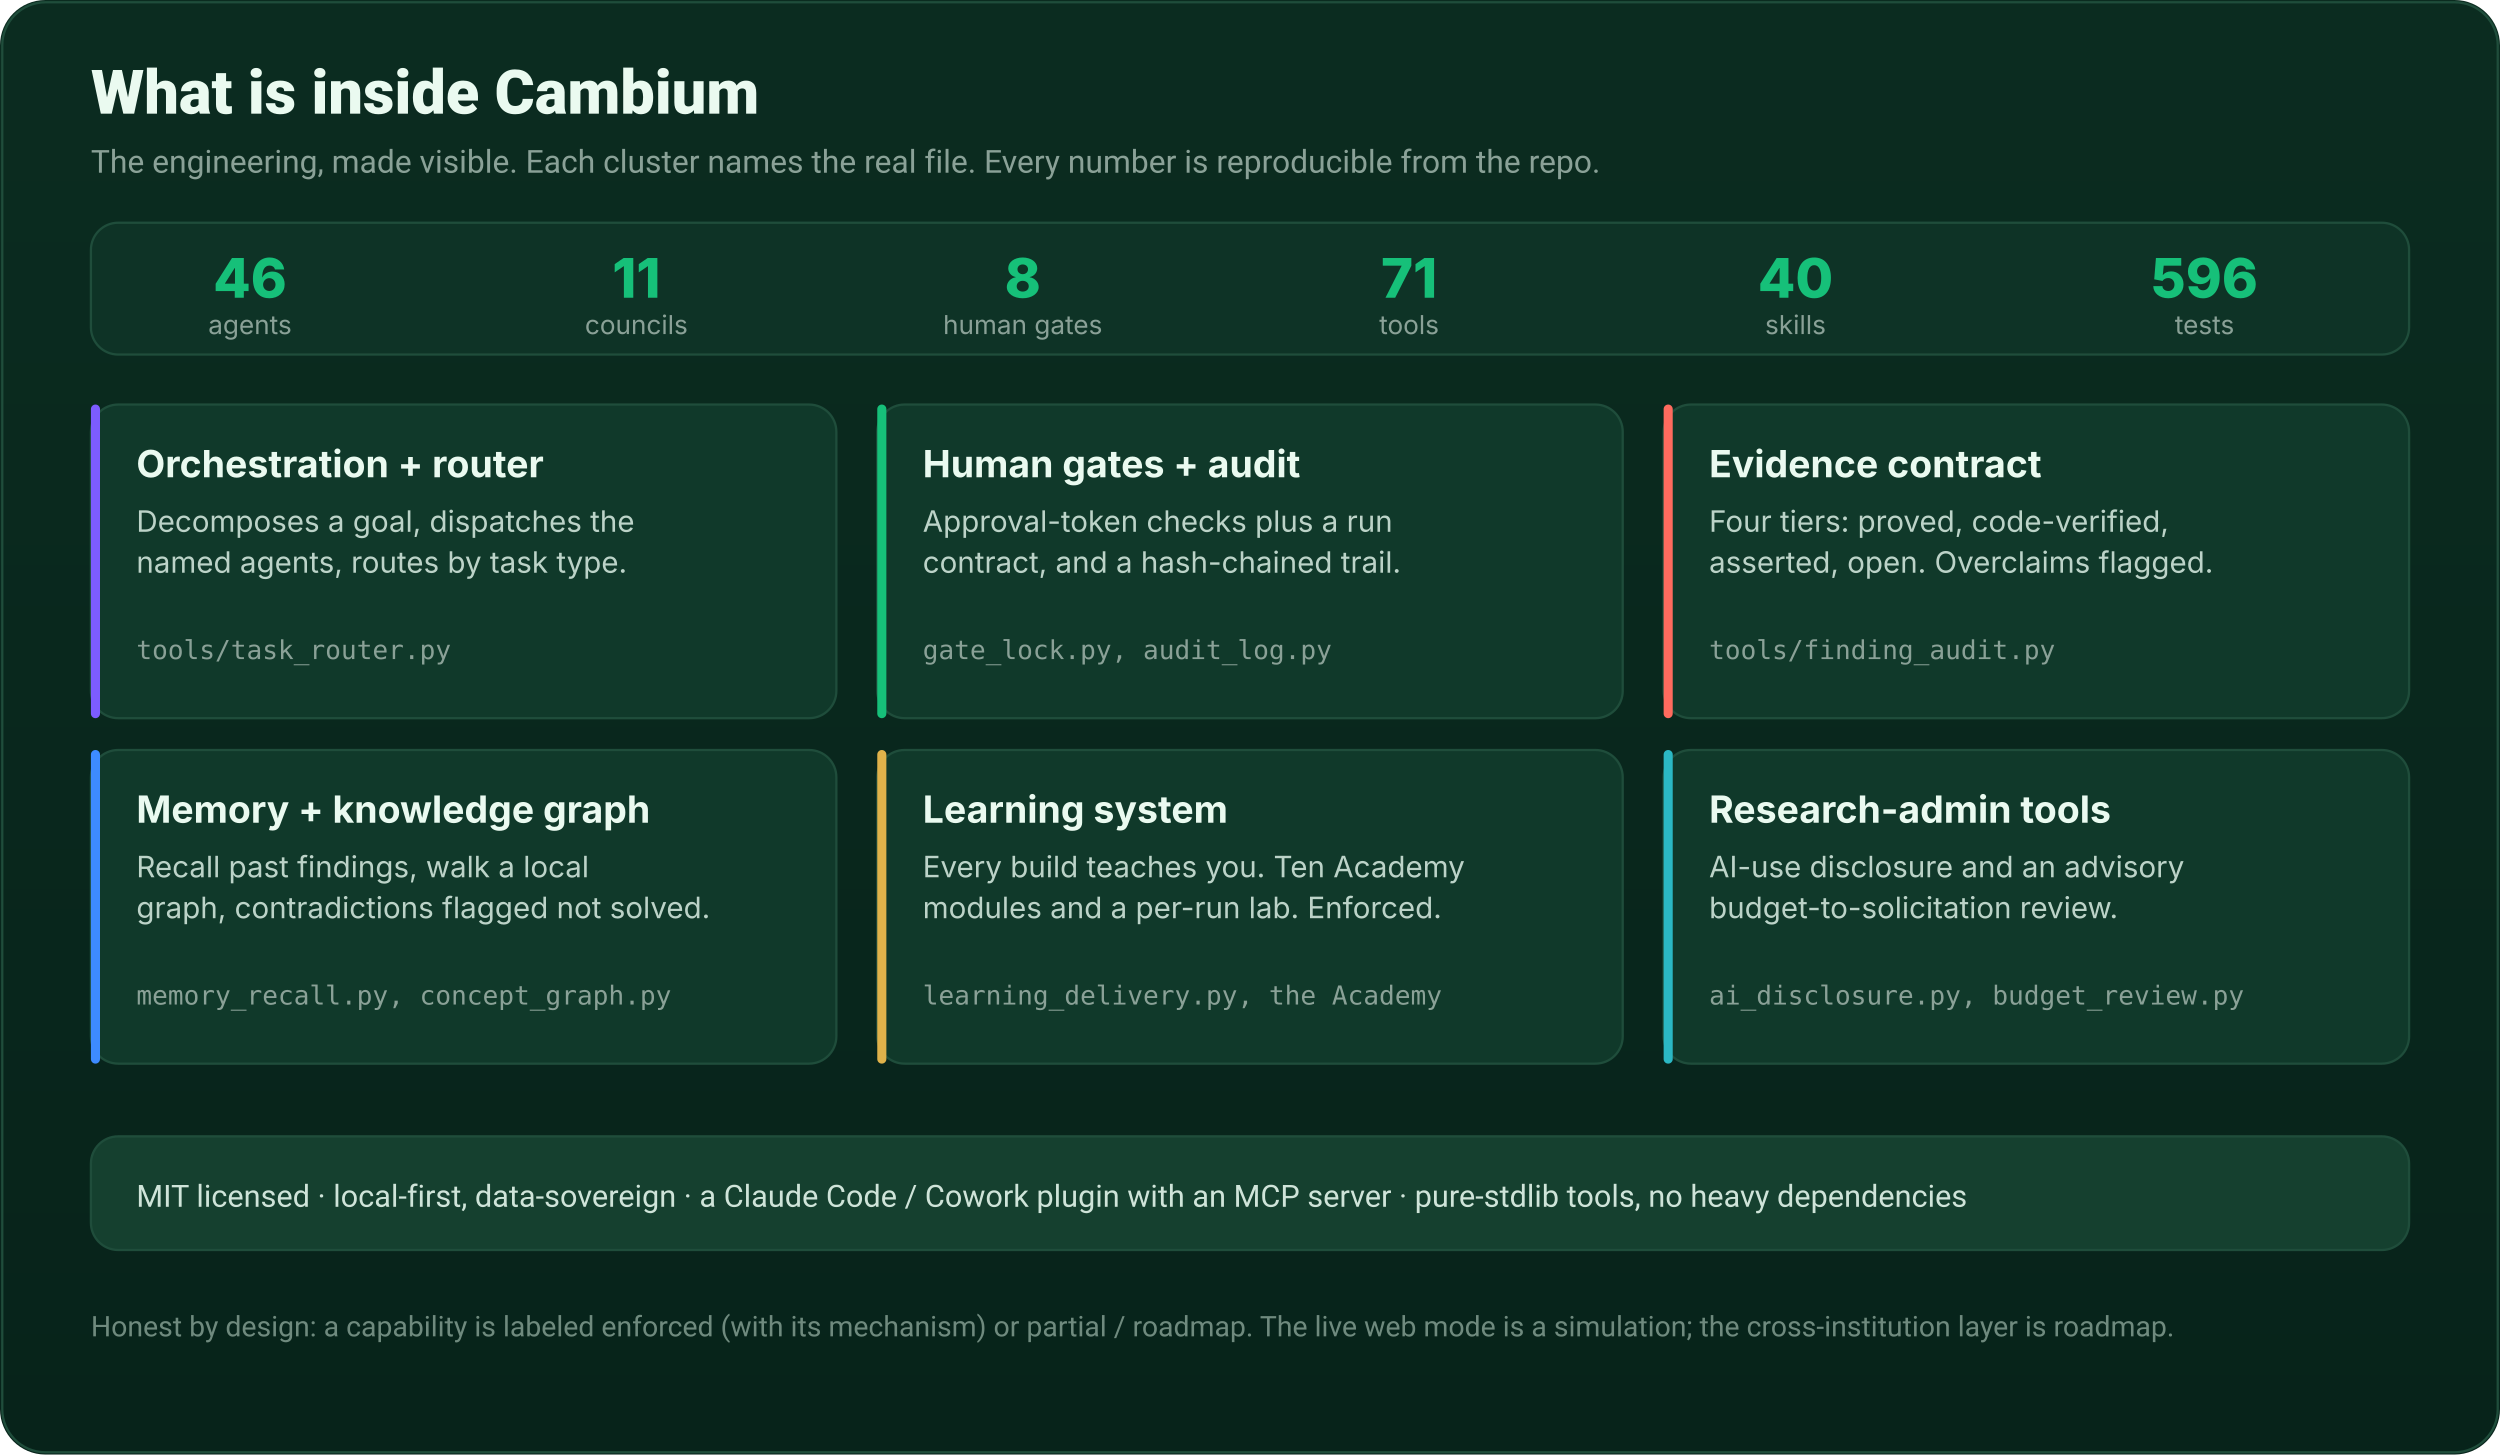
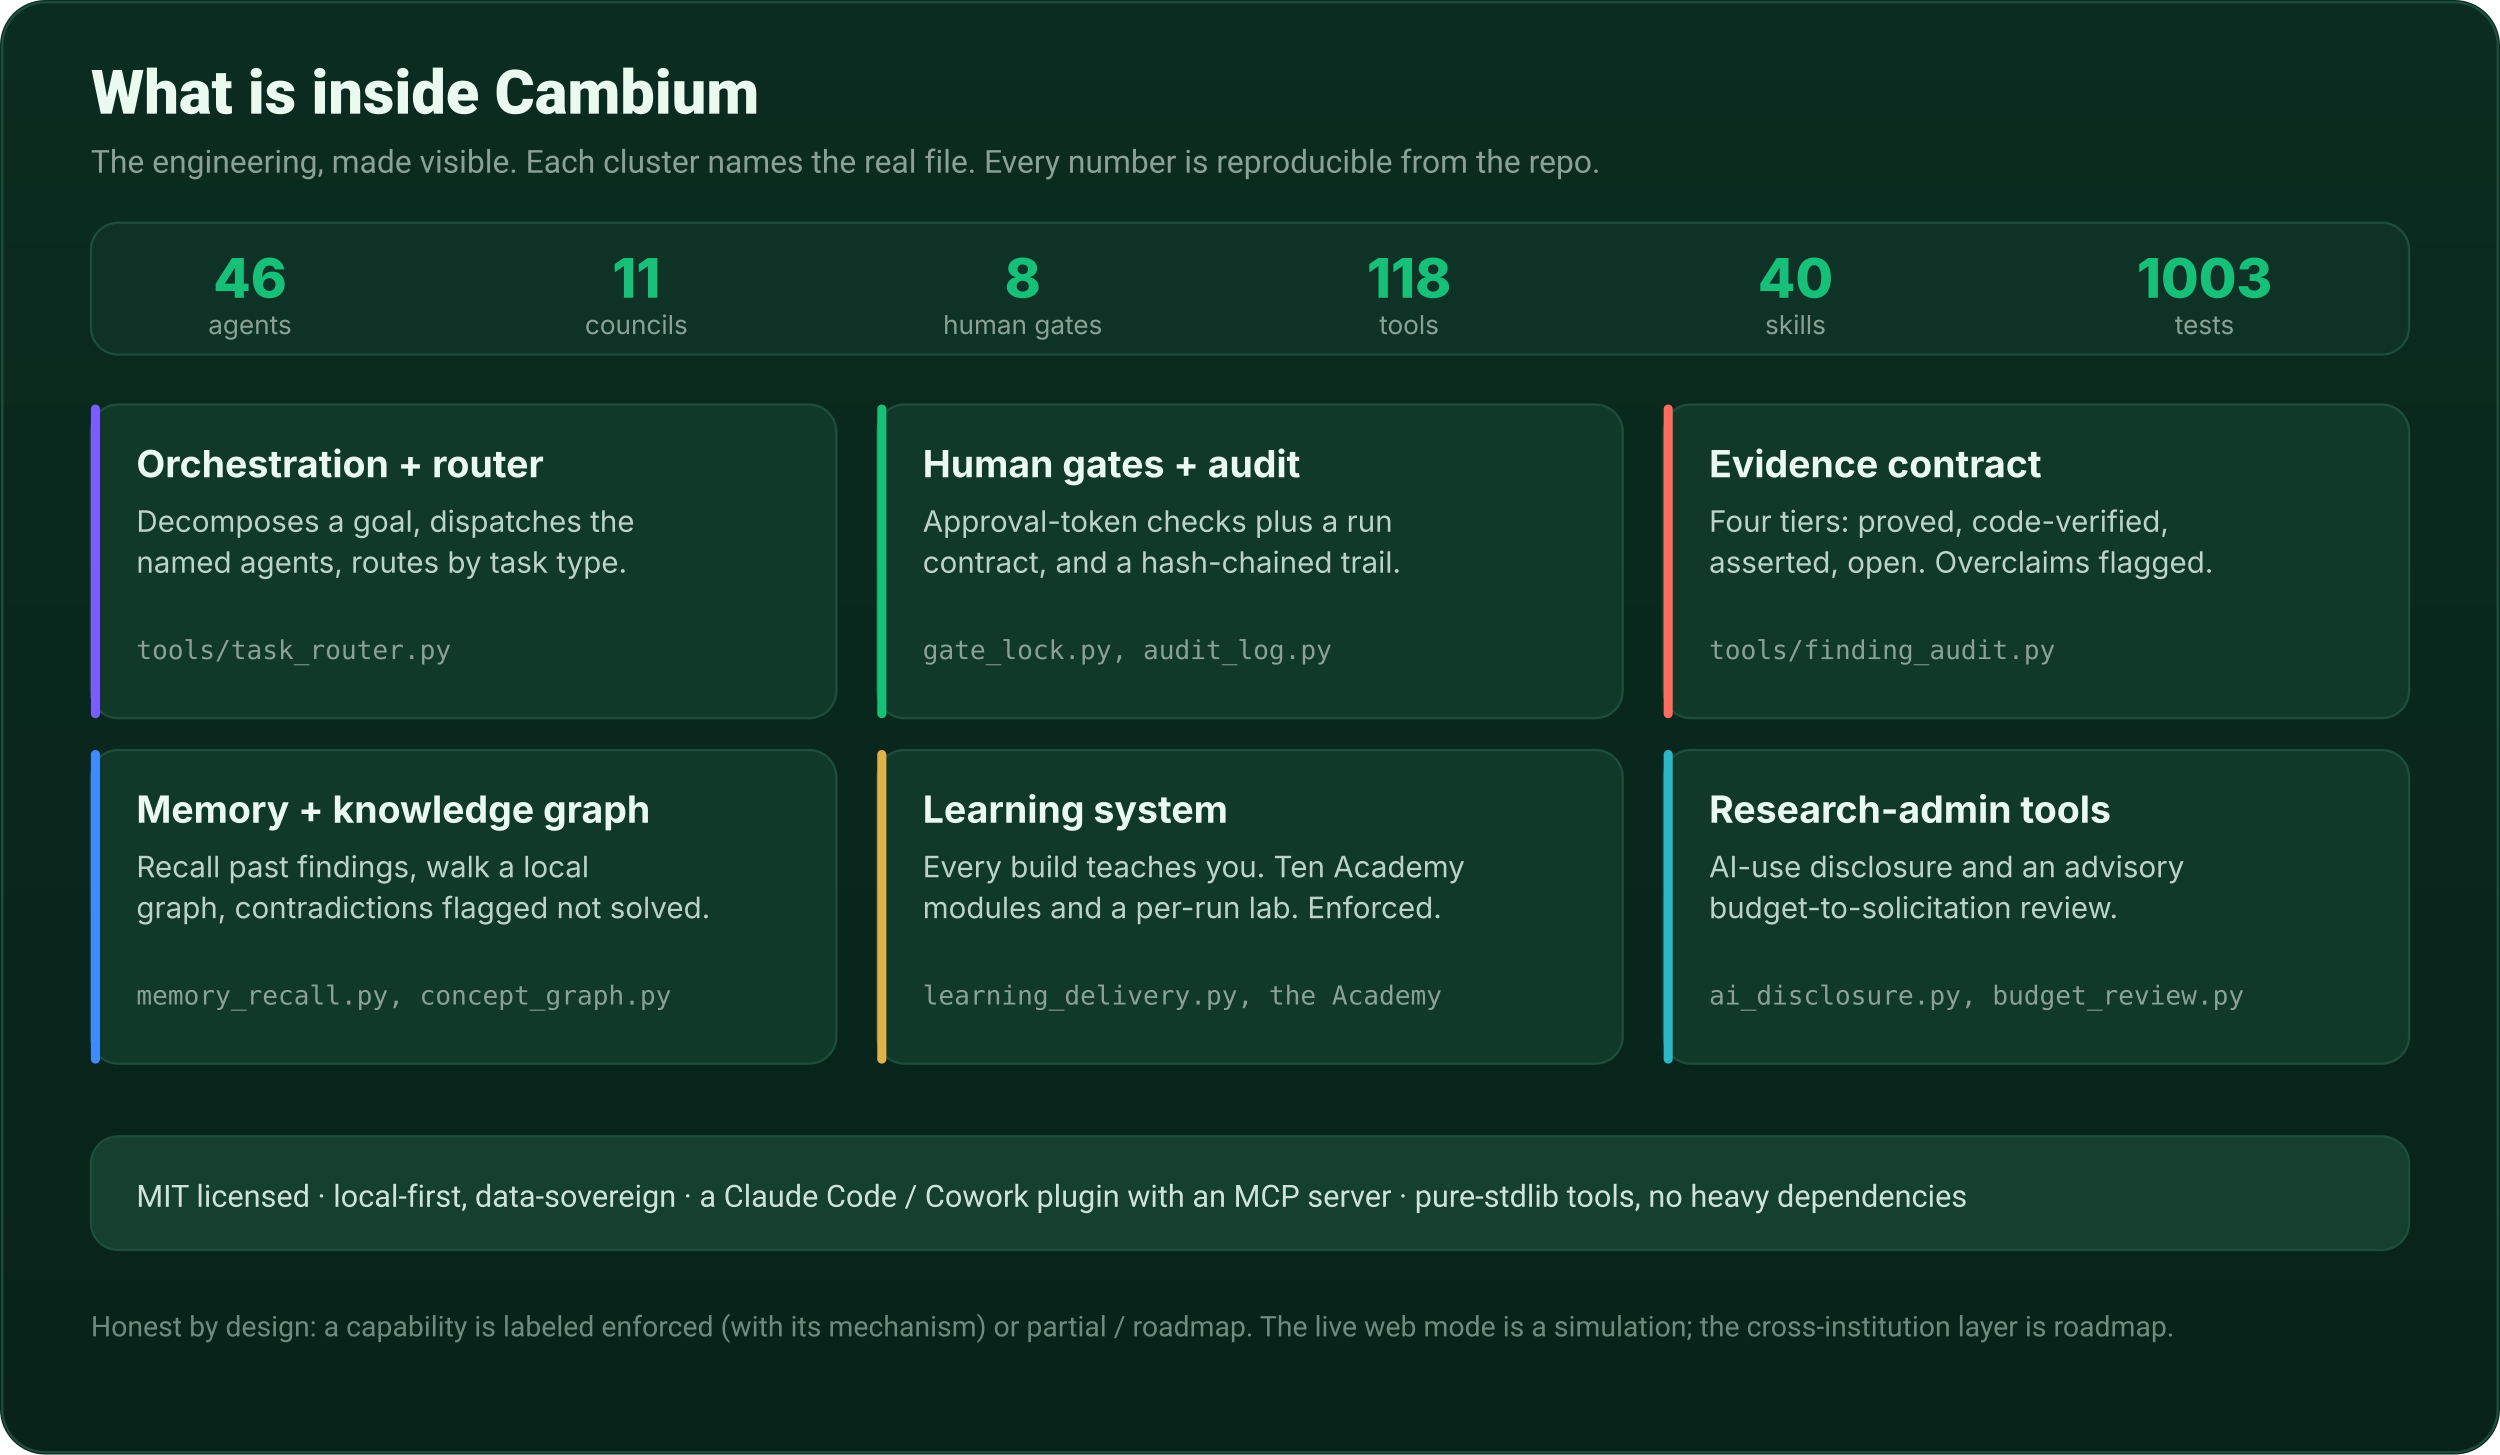
- <svg xmlns="http://www.w3.org/2000/svg" viewBox="0 0 1100 640" font-family="-apple-system,BlinkMacSystemFont,'Segoe UI',Roboto,Helvetica,Arial,sans-serif" role="img" aria-label="What is inside Cambium: capacity band (46 agents, 11 councils, 8 gates, 71 tools, 40 skills, 596 tests) and six engineering clusters: orchestration and router, human gates and audit, the evidence contract, memory and knowledge graph, the learning system, and research-administration tools, each naming its real file.">
+ <svg xmlns="http://www.w3.org/2000/svg" viewBox="0 0 1100 640" font-family="-apple-system,BlinkMacSystemFont,'Segoe UI',Roboto,Helvetica,Arial,sans-serif" role="img" aria-label="What is inside Cambium: capacity band (46 agents, 11 councils, 8 gates, 118 tools, 40 skills, 1003 tests) and six engineering clusters: orchestration and router, human gates and audit, the evidence contract, memory and knowledge graph, the learning system, and research-administration tools, each naming its real file.">
  <defs>
    <linearGradient id="cbg" x1="0" y1="0" x2="0" y2="1">
      <stop offset="0%" stop-color="#0b2c20" />
      <stop offset="100%" stop-color="#07231a" />
    </linearGradient>
  </defs>
  <rect width="1100" height="640" rx="20" fill="url(#cbg)" />
  <rect x="1" y="1" width="1098" height="638" rx="19" fill="none" stroke="#1F4D3B" />
  <text x="40" y="50" font-size="27" font-weight="800" fill="#eafaf0">What is inside Cambium</text>
  <text x="40" y="76" font-size="14" fill="#8AA197">The engineering, made visible. Each cluster names the real file. Every number is reproducible from the repo.</text>
  <g transform="translate(40,98)">
    <rect width="1020" height="58" rx="12" fill="#0E3326" stroke="#1F4D3B" />
    <g font-family="-apple-system,Segoe UI,sans-serif">
      <text x="70" y="33" text-anchor="middle" font-size="24" font-weight="800" fill="#16C079">46</text>
      <text x="70" y="49" text-anchor="middle" font-size="11.5" fill="#8AA197">agents</text>
      <text x="240" y="33" text-anchor="middle" font-size="24" font-weight="800" fill="#16C079">11</text>
      <text x="240" y="49" text-anchor="middle" font-size="11.5" fill="#8AA197">councils</text>
      <text x="410" y="33" text-anchor="middle" font-size="24" font-weight="800" fill="#16C079">8</text>
      <text x="410" y="49" text-anchor="middle" font-size="11.5" fill="#8AA197">human gates</text>
-       <text x="580" y="33" text-anchor="middle" font-size="24" font-weight="800" fill="#16C079">71</text>
+       <text x="580" y="33" text-anchor="middle" font-size="24" font-weight="800" fill="#16C079">118</text>
      <text x="580" y="49" text-anchor="middle" font-size="11.5" fill="#8AA197">tools</text>
      <text x="750" y="33" text-anchor="middle" font-size="24" font-weight="800" fill="#16C079">40</text>
      <text x="750" y="49" text-anchor="middle" font-size="11.5" fill="#8AA197">skills</text>
-       <text x="930" y="33" text-anchor="middle" font-size="24" font-weight="800" fill="#16C079">596</text>
+       <text x="930" y="33" text-anchor="middle" font-size="24" font-weight="800" fill="#16C079">1003</text>
      <text x="930" y="49" text-anchor="middle" font-size="11.5" fill="#8AA197">tests</text>
    </g>
  </g>
  <g font-family="-apple-system,Segoe UI,sans-serif">
    <g transform="translate(40,178)">
      <rect width="328" height="138" rx="12" fill="#10392a" stroke="#1F4D3B" stroke-left="3" />
      <rect width="4" height="138" rx="2" fill="#7C5CFF" />
      <text x="20" y="32" font-size="16.5" font-weight="700" fill="#eafaf0">Orchestration + router</text>
      <text x="20" y="56" font-size="13" fill="#bcd3c8">Decomposes a goal, dispatches the</text>
      <text x="20" y="74" font-size="13" fill="#bcd3c8">named agents, routes by task type.</text>
      <text x="20" y="112" font-size="11.5" font-family="ui-monospace,monospace" fill="#8AA197">tools/task_router.py</text>
    </g>
    <g transform="translate(386,178)">
      <rect width="328" height="138" rx="12" fill="#10392a" stroke="#1F4D3B" />
      <rect width="4" height="138" rx="2" fill="#16C079" />
      <text x="20" y="32" font-size="16.5" font-weight="700" fill="#eafaf0">Human gates + audit</text>
      <text x="20" y="56" font-size="13" fill="#bcd3c8">Approval-token checks plus a run</text>
      <text x="20" y="74" font-size="13" fill="#bcd3c8">contract, and a hash-chained trail.</text>
      <text x="20" y="112" font-size="11.5" font-family="ui-monospace,monospace" fill="#8AA197">gate_lock.py, audit_log.py</text>
    </g>
    <g transform="translate(732,178)">
      <rect width="328" height="138" rx="12" fill="#10392a" stroke="#1F4D3B" />
      <rect width="4" height="138" rx="2" fill="#FF6B5E" />
      <text x="20" y="32" font-size="16.5" font-weight="700" fill="#eafaf0">Evidence contract</text>
      <text x="20" y="56" font-size="13" fill="#bcd3c8">Four tiers: proved, code-verified,</text>
      <text x="20" y="74" font-size="13" fill="#bcd3c8">asserted, open. Overclaims flagged.</text>
      <text x="20" y="112" font-size="11.5" font-family="ui-monospace,monospace" fill="#8AA197">tools/finding_audit.py</text>
    </g>
    <g transform="translate(40,330)">
      <rect width="328" height="138" rx="12" fill="#10392a" stroke="#1F4D3B" />
      <rect width="4" height="138" rx="2" fill="#3D8BFF" />
      <text x="20" y="32" font-size="16.5" font-weight="700" fill="#eafaf0">Memory + knowledge graph</text>
      <text x="20" y="56" font-size="13" fill="#bcd3c8">Recall past findings, walk a local</text>
      <text x="20" y="74" font-size="13" fill="#bcd3c8">graph, contradictions flagged not solved.</text>
      <text x="20" y="112" font-size="11.5" font-family="ui-monospace,monospace" fill="#8AA197">memory_recall.py, concept_graph.py</text>
    </g>
    <g transform="translate(386,330)">
      <rect width="328" height="138" rx="12" fill="#10392a" stroke="#1F4D3B" />
      <rect width="4" height="138" rx="2" fill="#E0B24A" />
      <text x="20" y="32" font-size="16.5" font-weight="700" fill="#eafaf0">Learning system</text>
      <text x="20" y="56" font-size="13" fill="#bcd3c8">Every build teaches you. Ten Academy</text>
      <text x="20" y="74" font-size="13" fill="#bcd3c8">modules and a per-run lab. Enforced.</text>
      <text x="20" y="112" font-size="11.5" font-family="ui-monospace,monospace" fill="#8AA197">learning_delivery.py, the Academy</text>
    </g>
    <g transform="translate(732,330)">
      <rect width="328" height="138" rx="12" fill="#10392a" stroke="#1F4D3B" />
      <rect width="4" height="138" rx="2" fill="#2BB8C4" />
      <text x="20" y="32" font-size="16.5" font-weight="700" fill="#eafaf0">Research-admin tools</text>
      <text x="20" y="56" font-size="13" fill="#bcd3c8">AI-use disclosure and an advisory</text>
      <text x="20" y="74" font-size="13" fill="#bcd3c8">budget-to-solicitation review.</text>
      <text x="20" y="112" font-size="11.5" font-family="ui-monospace,monospace" fill="#8AA197">ai_disclosure.py, budget_review.py</text>
    </g>
  </g>
  <rect x="40" y="500" width="1020" height="50" rx="12" fill="#15402F" stroke="#1F4D3B" />
  <text x="60" y="531" font-size="13.5" fill="#cfe4d9">MIT licensed  ·  local-first, data-sovereign  ·  a Claude Code / Cowork plugin with an MCP server  ·  pure-stdlib tools, no heavy dependencies</text>
  <text x="40" y="588" font-size="12.5" fill="#6f8a7e">Honest by design: a capability is labeled enforced (with its mechanism) or partial / roadmap. The live web mode is a simulation; the cross-institution layer is roadmap.</text>
</svg>
